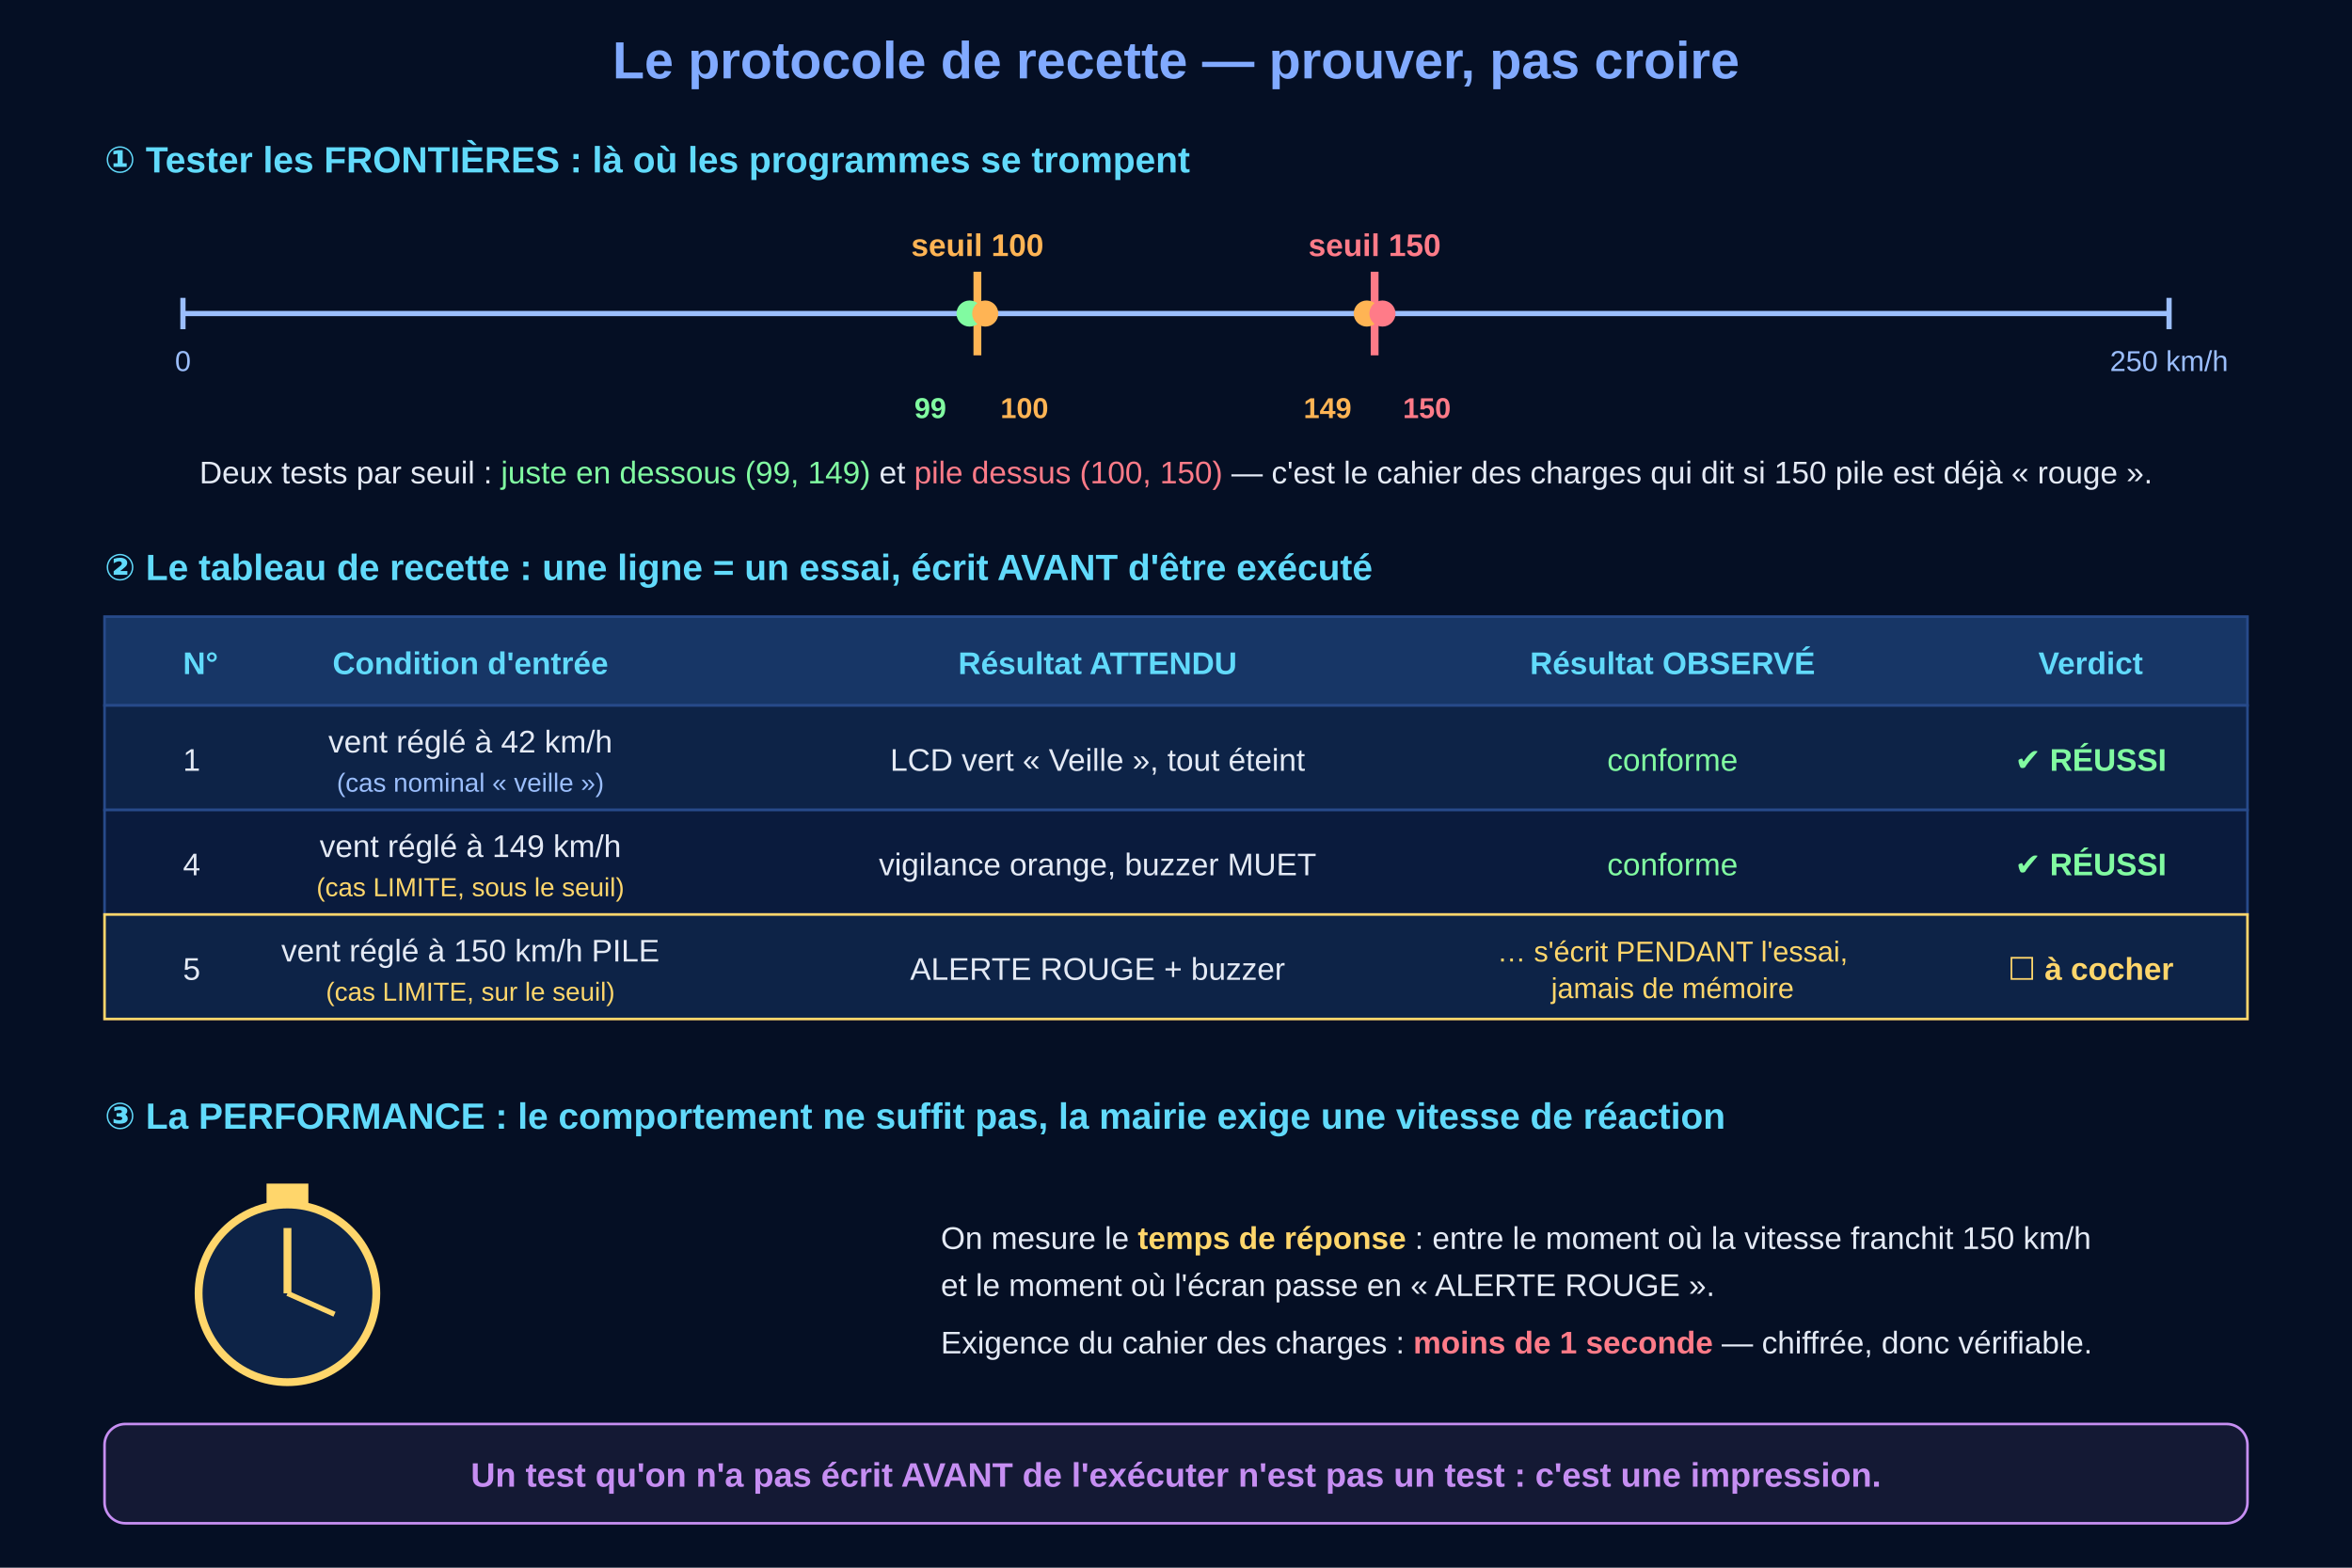
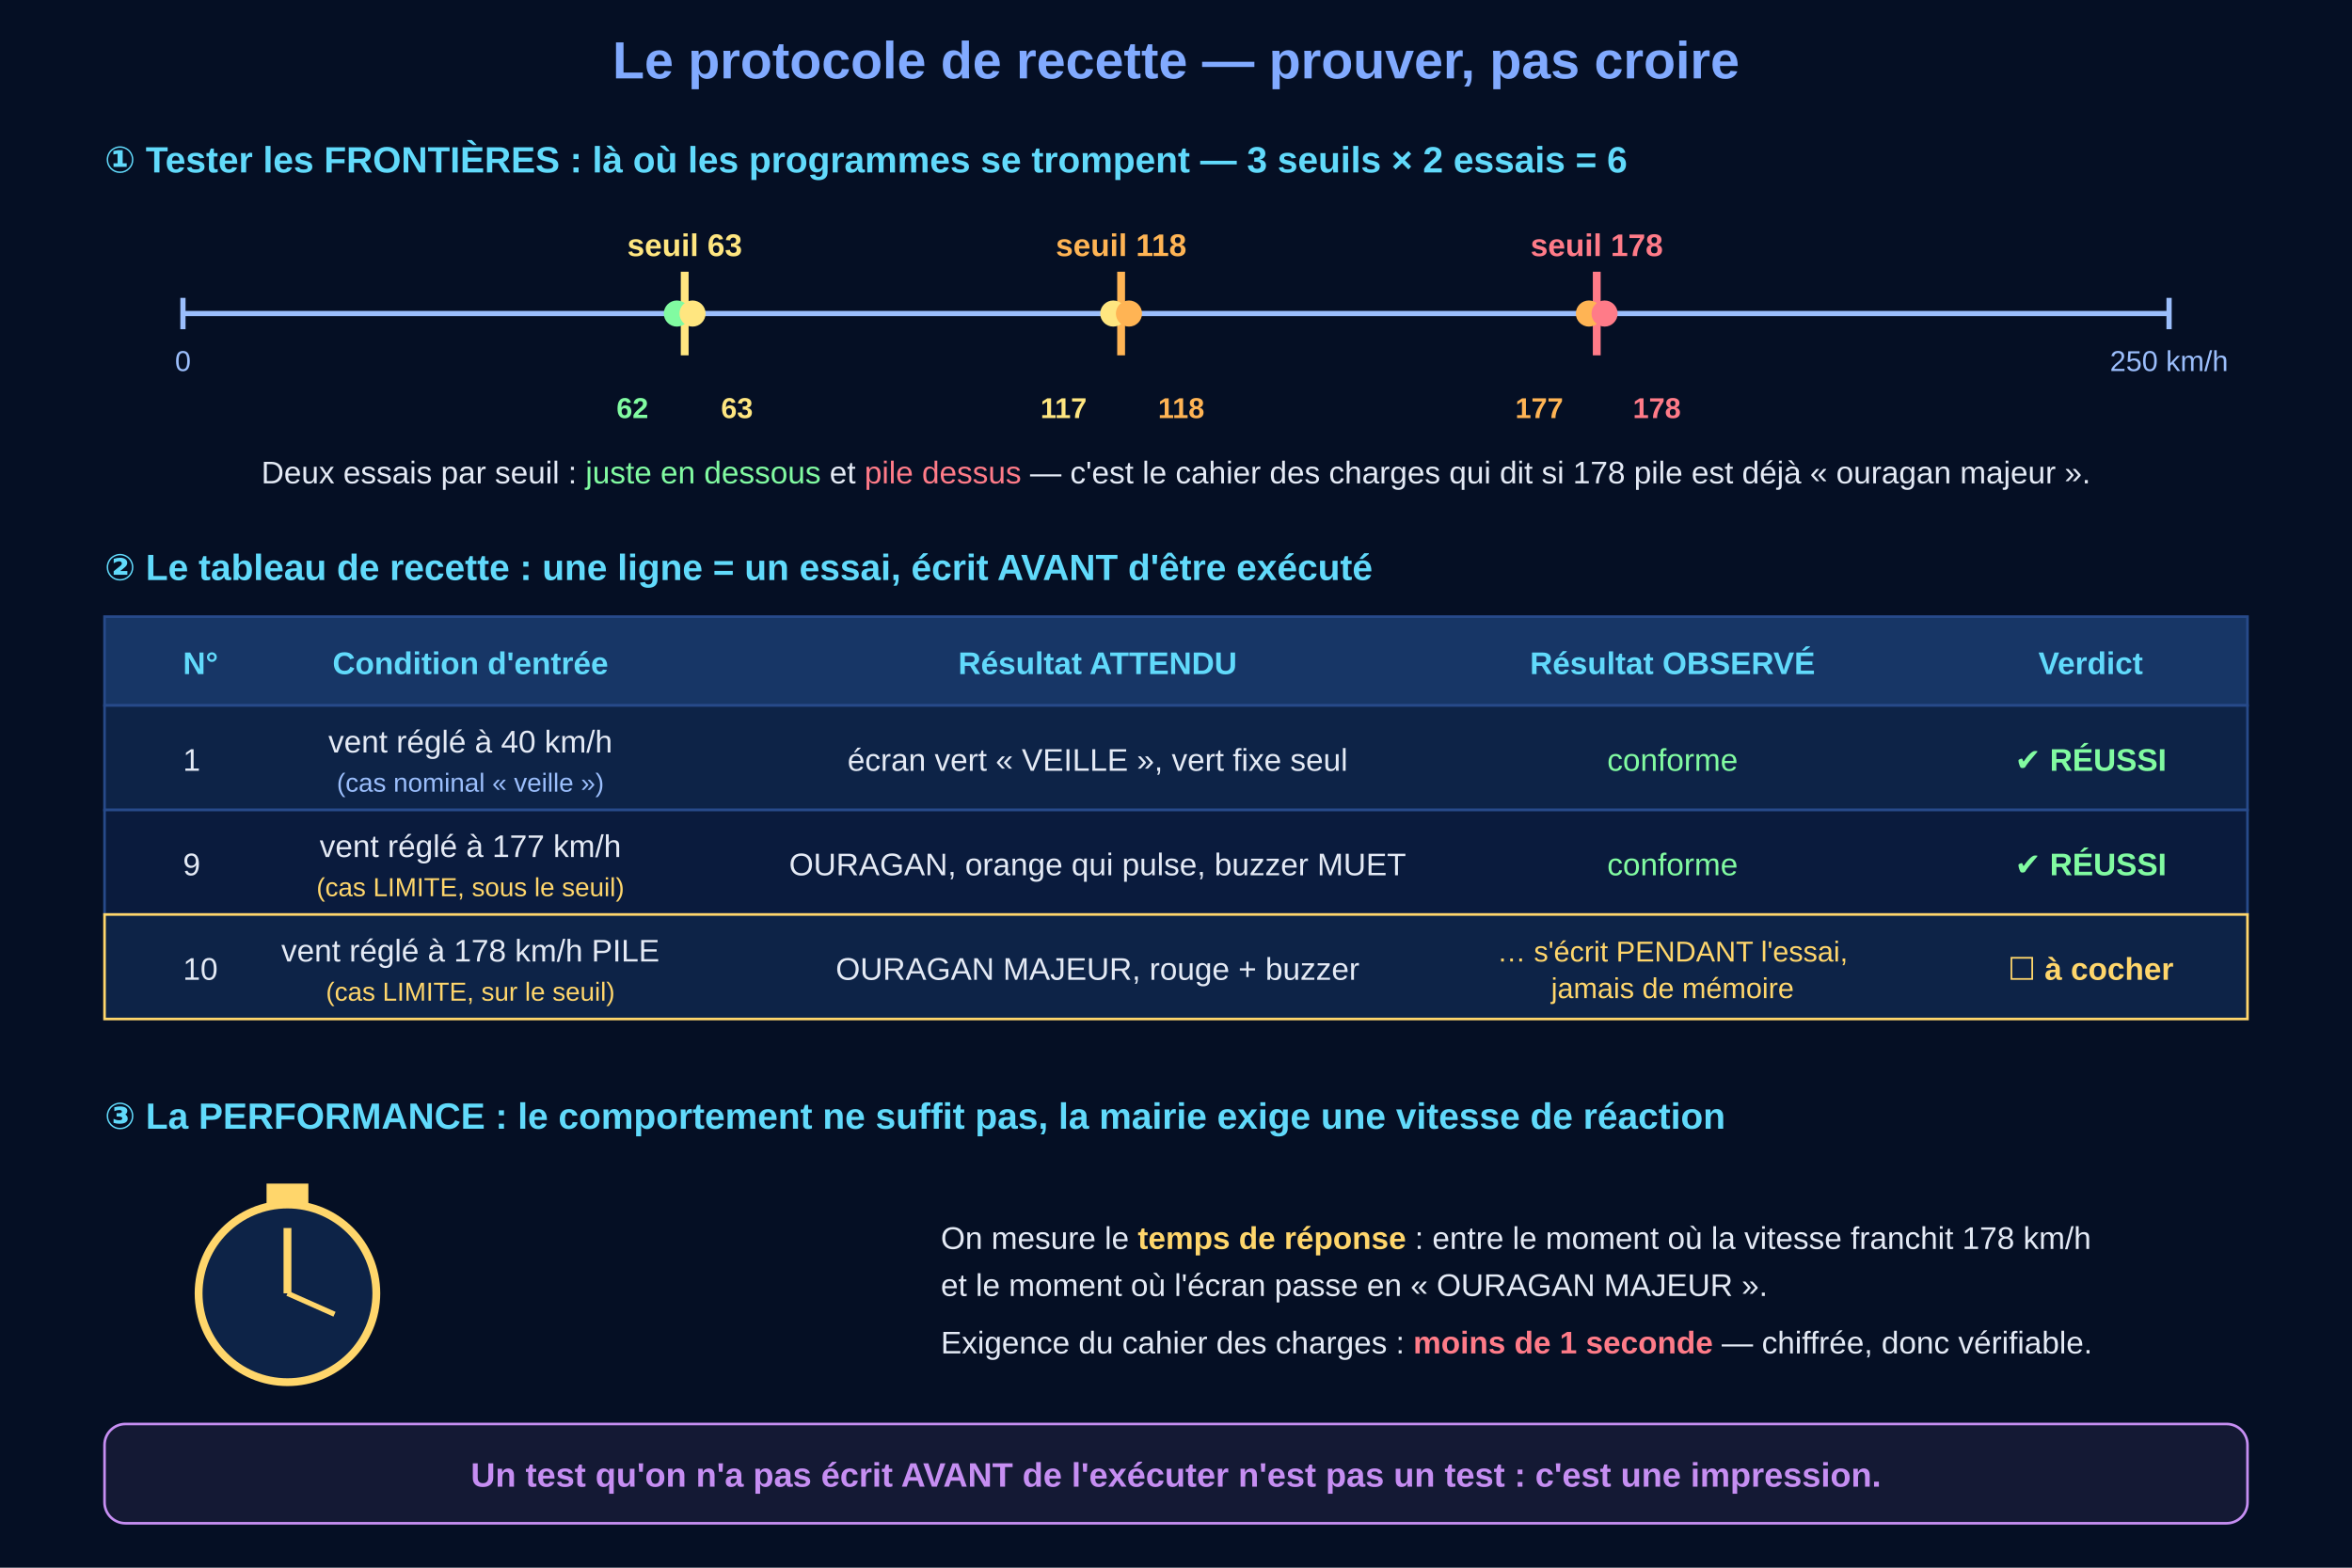
<svg xmlns="http://www.w3.org/2000/svg" viewBox="0 0 900 600" font-family="system-ui, 'Segoe UI', Arial, sans-serif" role="img" aria-labelledby="t-proto d-proto">
  <rect width="900" height="600" fill="#050f24" />
  <text x="450" y="30" text-anchor="middle" fill="#81aaff" font-size="20" font-weight="700">Le protocole de recette — prouver, pas croire</text>
-   <text x="40" y="66" fill="#61dafb" font-size="14" font-weight="700">① Tester les FRONTIÈRES : là où les programmes se trompent</text>
+   <text x="40" y="66" fill="#61dafb" font-size="14" font-weight="700">① Tester les FRONTIÈRES : là où les programmes se trompent — 3 seuils × 2 essais = 6</text>
  <line x1="70" y1="120" x2="830" y2="120" stroke="#9bbefc" stroke-width="2" />
  <g fill="#9bbefc" font-size="11" text-anchor="middle">
    <line x1="70" y1="114" x2="70" y2="126" stroke="#9bbefc" stroke-width="2" />
    <text x="70" y="142">0</text>
    <line x1="830" y1="114" x2="830" y2="126" stroke="#9bbefc" stroke-width="2" />
    <text x="830" y="142">250 km/h</text>
  </g>
-   <line x1="374" y1="104" x2="374" y2="136" stroke="#ffb454" stroke-width="3" />
-   <text x="374" y="98" text-anchor="middle" fill="#ffb454" font-size="12" font-weight="700">seuil 100</text>
-   <line x1="526" y1="104" x2="526" y2="136" stroke="#ff7b88" stroke-width="3" />
-   <text x="526" y="98" text-anchor="middle" fill="#ff7b88" font-size="12" font-weight="700">seuil 150</text>
+   <line x1="262" y1="104" x2="262" y2="136" stroke="#ffe680" stroke-width="3" />
+   <text x="262" y="98" text-anchor="middle" fill="#ffe680" font-size="12" font-weight="700">seuil 63</text>
+   <line x1="429" y1="104" x2="429" y2="136" stroke="#ffb454" stroke-width="3" />
+   <text x="429" y="98" text-anchor="middle" fill="#ffb454" font-size="12" font-weight="700">seuil 118</text>
+   <line x1="611" y1="104" x2="611" y2="136" stroke="#ff7b88" stroke-width="3" />
+   <text x="611" y="98" text-anchor="middle" fill="#ff7b88" font-size="12" font-weight="700">seuil 178</text>
  <g text-anchor="middle" font-size="11">
-     <circle cx="371" cy="120" r="5" fill="#81fba1" />
-     <text x="356" y="160" fill="#81fba1" font-weight="700">99</text>
-     <circle cx="377" cy="120" r="5" fill="#ffb454" />
-     <text x="392" y="160" fill="#ffb454" font-weight="700">100</text>
-     <circle cx="523" cy="120" r="5" fill="#ffb454" />
-     <text x="508" y="160" fill="#ffb454" font-weight="700">149</text>
-     <circle cx="529" cy="120" r="5" fill="#ff7b88" />
-     <text x="546" y="160" fill="#ff7b88" font-weight="700">150</text>
+     <circle cx="259" cy="120" r="5" fill="#81fba1" />
+     <text x="242" y="160" fill="#81fba1" font-weight="700">62</text>
+     <circle cx="265" cy="120" r="5" fill="#ffe680" />
+     <text x="282" y="160" fill="#ffe680" font-weight="700">63</text>
+     <circle cx="426" cy="120" r="5" fill="#ffe680" />
+     <text x="407" y="160" fill="#ffe680" font-weight="700">117</text>
+     <circle cx="432" cy="120" r="5" fill="#ffb454" />
+     <text x="452" y="160" fill="#ffb454" font-weight="700">118</text>
+     <circle cx="608" cy="120" r="5" fill="#ffb454" />
+     <text x="589" y="160" fill="#ffb454" font-weight="700">177</text>
+     <circle cx="614" cy="120" r="5" fill="#ff7b88" />
+     <text x="634" y="160" fill="#ff7b88" font-weight="700">178</text>
  </g>
-   <text x="450" y="185" text-anchor="middle" fill="#e4eaf5" font-size="12">Deux tests par seuil : <tspan fill="#81fba1">juste en dessous (99, 149)</tspan> et <tspan fill="#ff7b88">pile dessus (100, 150)</tspan> — c'est le cahier des charges qui dit si 150 pile est déjà « rouge ».</text>
+   <text x="450" y="185" text-anchor="middle" fill="#e4eaf5" font-size="12">Deux essais par seuil : <tspan fill="#81fba1">juste en dessous</tspan> et <tspan fill="#ff7b88">pile dessus</tspan> — c'est le cahier des charges qui dit si 178 pile est déjà « ouragan majeur ».</text>
  <text x="40" y="222" fill="#61dafb" font-size="14" font-weight="700">② Le tableau de recette : une ligne = un essai, écrit AVANT d'être exécuté</text>
  <g font-size="12">
    <rect x="40" y="236" width="820" height="34" fill="#173666" stroke="#274a8a" />
    <text x="70" y="258" fill="#61dafb" font-weight="700">N°</text>
    <text x="180" y="258" fill="#61dafb" font-weight="700" text-anchor="middle">Condition d'entrée</text>
    <text x="420" y="258" fill="#61dafb" font-weight="700" text-anchor="middle">Résultat ATTENDU</text>
    <text x="640" y="258" fill="#61dafb" font-weight="700" text-anchor="middle">Résultat OBSERVÉ</text>
    <text x="800" y="258" fill="#61dafb" font-weight="700" text-anchor="middle">Verdict</text>
    <rect x="40" y="270" width="820" height="40" fill="#0d2347" stroke="#274a8a" />
    <text x="70" y="295" fill="#e4eaf5">1</text>
-     <text x="180" y="288" fill="#e4eaf5" text-anchor="middle">vent réglé à 42 km/h</text>
+     <text x="180" y="288" fill="#e4eaf5" text-anchor="middle">vent réglé à 40 km/h</text>
    <text x="180" y="303" fill="#9bbefc" text-anchor="middle" font-size="10">(cas nominal « veille »)</text>
-     <text x="420" y="295" fill="#e4eaf5" text-anchor="middle">LCD vert « Veille », tout éteint</text>
+     <text x="420" y="295" fill="#e4eaf5" text-anchor="middle">écran vert « VEILLE », vert fixe seul</text>
    <text x="640" y="295" fill="#81fba1" text-anchor="middle">conforme</text>
    <text x="800" y="295" fill="#81fba1" text-anchor="middle" font-weight="700">✔ RÉUSSI</text>
    <rect x="40" y="310" width="820" height="40" fill="#0a1b3d" stroke="#274a8a" />
-     <text x="70" y="335" fill="#e4eaf5">4</text>
-     <text x="180" y="328" fill="#e4eaf5" text-anchor="middle">vent réglé à 149 km/h</text>
+     <text x="70" y="335" fill="#e4eaf5">9</text>
+     <text x="180" y="328" fill="#e4eaf5" text-anchor="middle">vent réglé à 177 km/h</text>
    <text x="180" y="343" fill="#ffd66b" text-anchor="middle" font-size="10">(cas LIMITE, sous le seuil)</text>
-     <text x="420" y="335" fill="#e4eaf5" text-anchor="middle">vigilance orange, buzzer MUET</text>
+     <text x="420" y="335" fill="#e4eaf5" text-anchor="middle">OURAGAN, orange qui pulse, buzzer MUET</text>
    <text x="640" y="335" fill="#81fba1" text-anchor="middle">conforme</text>
    <text x="800" y="335" fill="#81fba1" text-anchor="middle" font-weight="700">✔ RÉUSSI</text>
    <rect x="40" y="350" width="820" height="40" fill="#0d2347" stroke="#ffd66b" />
-     <text x="70" y="375" fill="#e4eaf5">5</text>
-     <text x="180" y="368" fill="#e4eaf5" text-anchor="middle">vent réglé à 150 km/h PILE</text>
+     <text x="70" y="375" fill="#e4eaf5">10</text>
+     <text x="180" y="368" fill="#e4eaf5" text-anchor="middle">vent réglé à 178 km/h PILE</text>
    <text x="180" y="383" fill="#ffd66b" text-anchor="middle" font-size="10">(cas LIMITE, sur le seuil)</text>
-     <text x="420" y="375" fill="#e4eaf5" text-anchor="middle">ALERTE ROUGE + buzzer</text>
+     <text x="420" y="375" fill="#e4eaf5" text-anchor="middle">OURAGAN MAJEUR, rouge + buzzer</text>
    <text x="640" y="368" fill="#ffd66b" text-anchor="middle" font-size="11">… s'écrit PENDANT l'essai,</text>
    <text x="640" y="382" fill="#ffd66b" text-anchor="middle" font-size="11">jamais de mémoire</text>
    <text x="800" y="375" fill="#ffd66b" text-anchor="middle" font-weight="700">☐ à cocher</text>
  </g>
  <text x="40" y="432" fill="#61dafb" font-size="14" font-weight="700">③ La PERFORMANCE : le comportement ne suffit pas, la mairie exige une vitesse de réaction</text>
  <g>
    <circle cx="110" cy="495" r="34" fill="#0d2347" stroke="#ffd66b" stroke-width="3" />
    <line x1="110" y1="495" x2="110" y2="470" stroke="#ffd66b" stroke-width="3" />
    <line x1="110" y1="495" x2="128" y2="503" stroke="#ffd66b" stroke-width="2" />
    <rect x="102" y="453" width="16" height="8" fill="#ffd66b" />
-     <text x="360" y="478" fill="#e4eaf5" font-size="12">On mesure le <tspan font-weight="700" fill="#ffd66b">temps de réponse</tspan> : entre le moment où la vitesse franchit 150 km/h</text>
-     <text x="360" y="496" fill="#e4eaf5" font-size="12">et le moment où l'écran passe en « ALERTE ROUGE ».</text>
+     <text x="360" y="478" fill="#e4eaf5" font-size="12">On mesure le <tspan font-weight="700" fill="#ffd66b">temps de réponse</tspan> : entre le moment où la vitesse franchit 178 km/h</text>
+     <text x="360" y="496" fill="#e4eaf5" font-size="12">et le moment où l'écran passe en « OURAGAN MAJEUR ».</text>
    <text x="360" y="518" fill="#e4eaf5" font-size="12">Exigence du cahier des charges : <tspan font-weight="700" fill="#ff7b88">moins de 1 seconde</tspan> — chiffrée, donc vérifiable.</text>
  </g>
  <rect x="40" y="545" width="820" height="38" rx="8" fill="rgba(198,142,242,.08)" stroke="#c68ef2" />
  <text x="450" y="569" text-anchor="middle" fill="#c68ef2" font-size="13" font-weight="700">Un test qu'on n'a pas écrit AVANT de l'exécuter n'est pas un test : c'est une impression.</text>
</svg>
